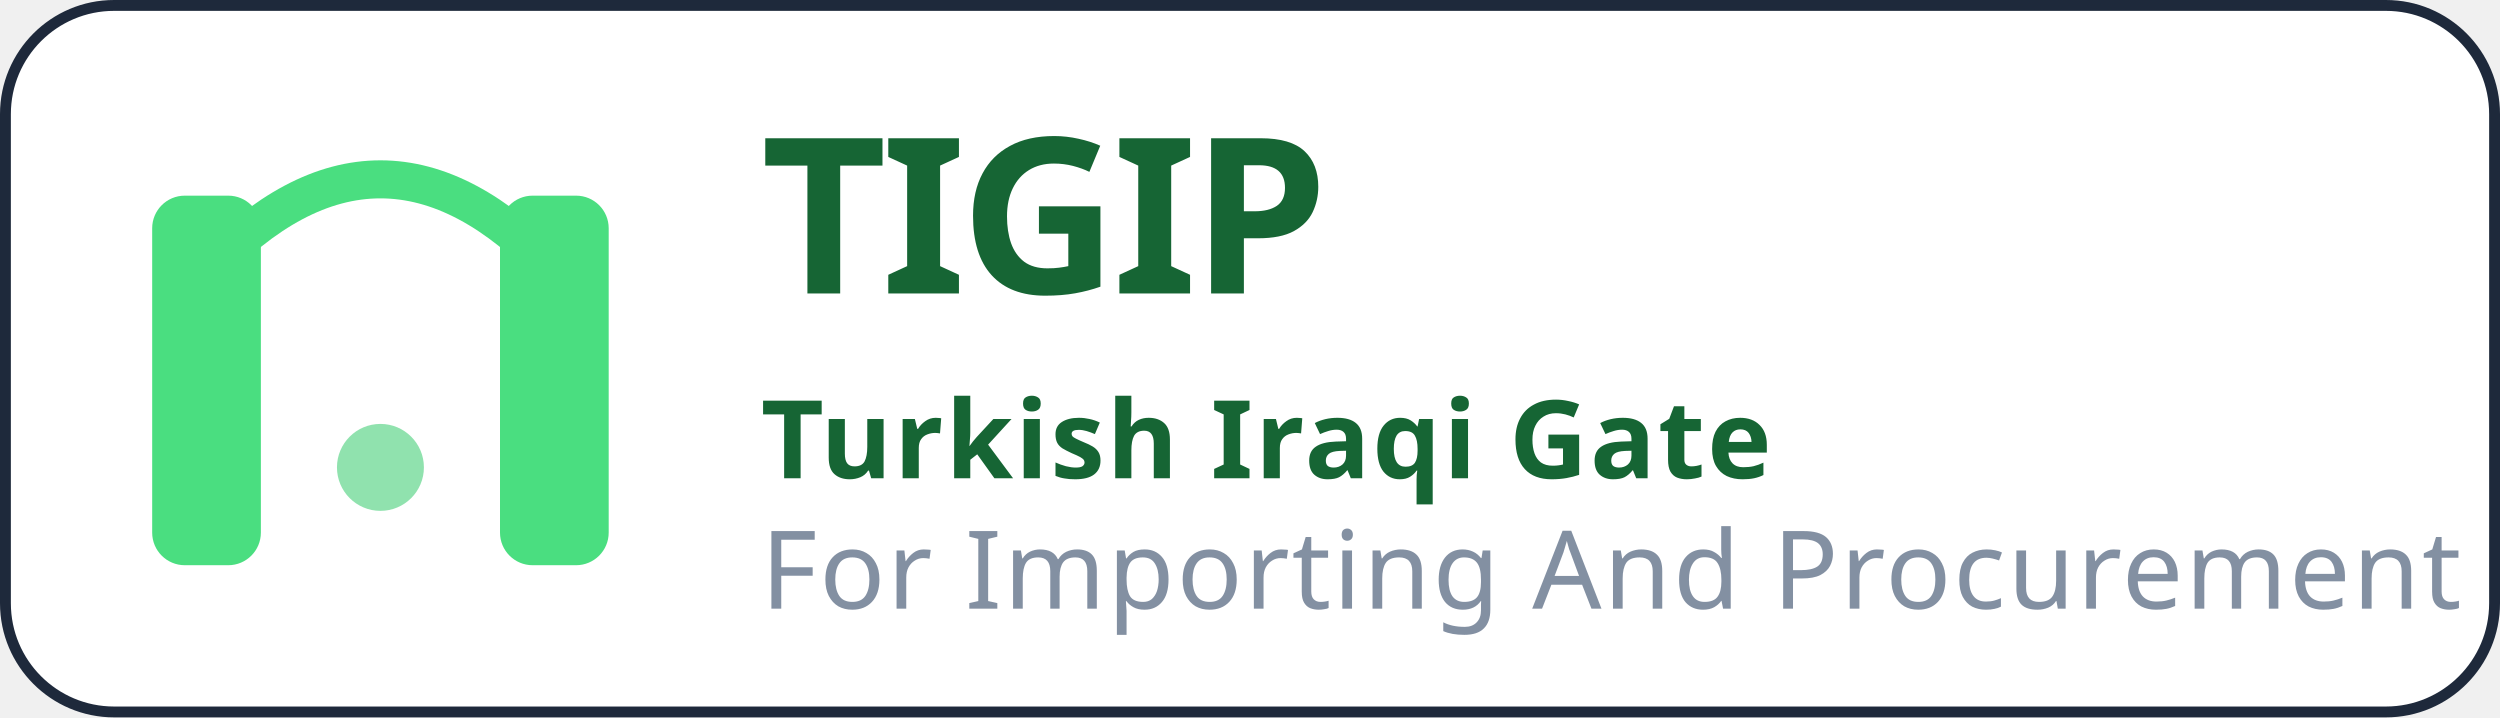
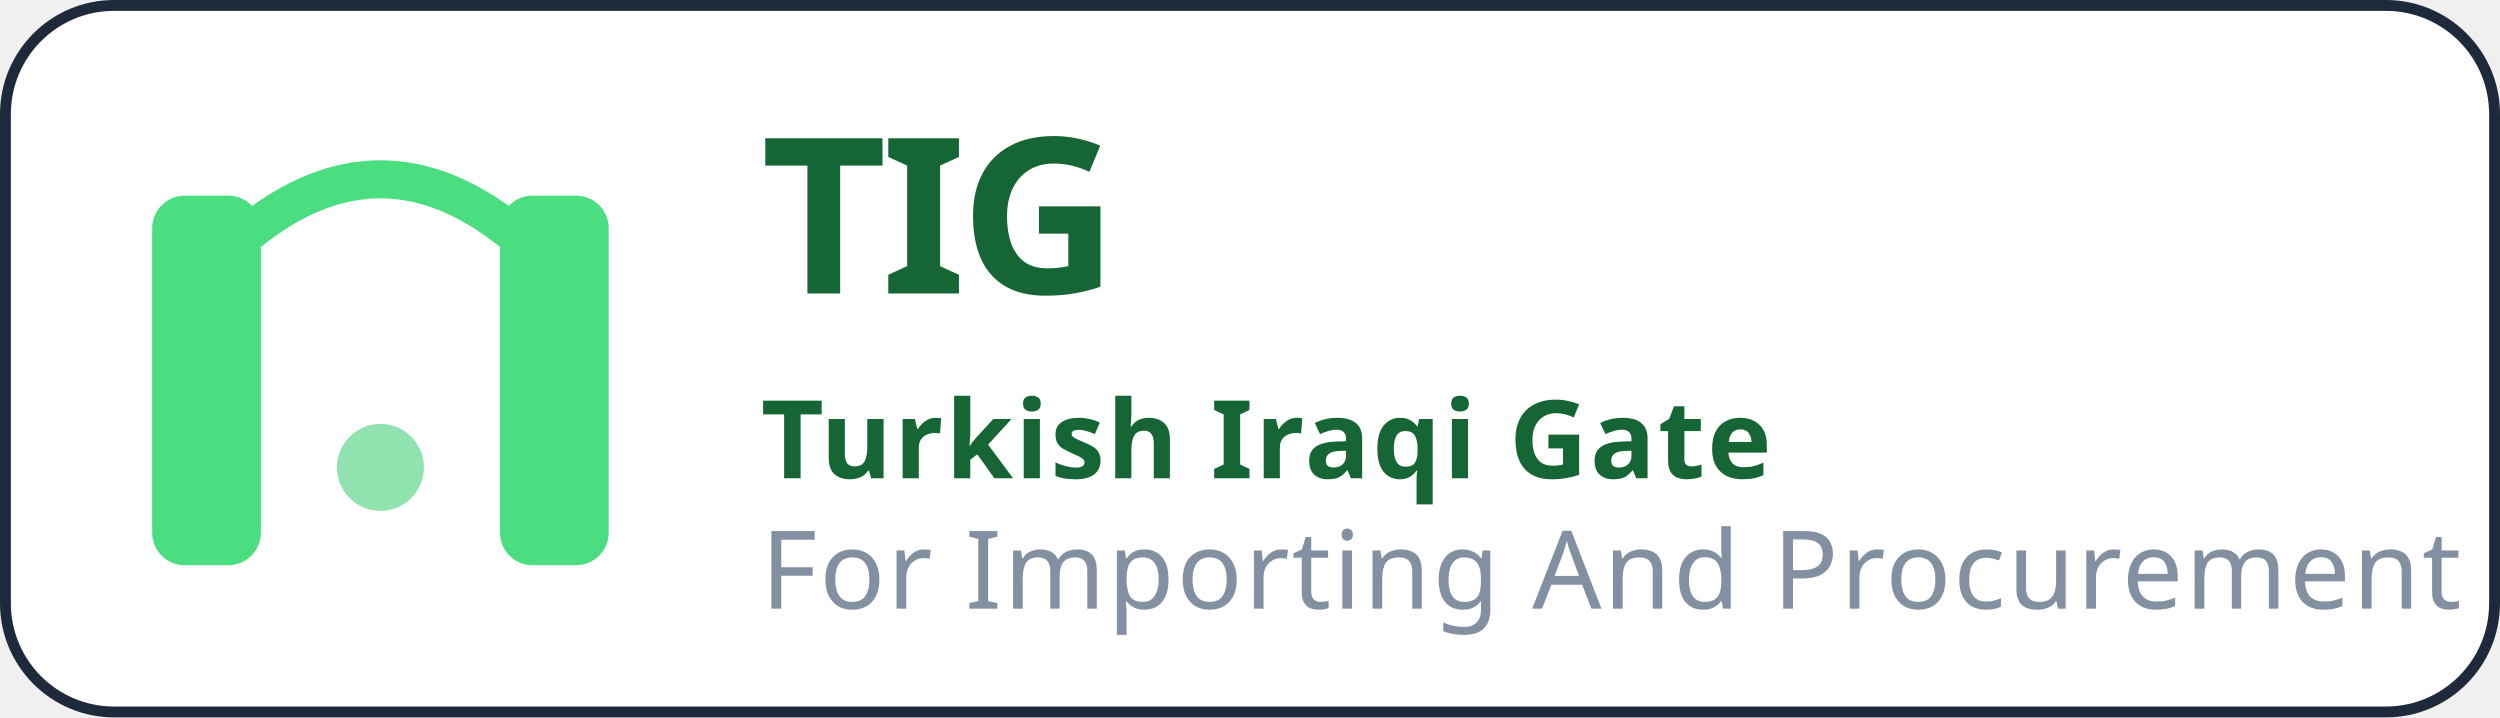
<svg xmlns="http://www.w3.org/2000/svg" viewBox="0 0 230 66" fill="none">
  <rect x="0.5" y="0.5" width="229" height="65" rx="10" fill="white" />
  <rect x="0.5" y="0.5" width="229" height="65" rx="10" stroke="#1e293b" stroke-width="1" />
  <rect x="14" y="18" width="10" height="34" rx="3" fill="#4ade80" />
  <rect x="46" y="18" width="10" height="34" rx="3" fill="#4ade80" />
  <path d="M19 25 Q35 8 51 25" stroke="#4ade80" stroke-width="3.5" fill="none" stroke-linecap="round" />
  <circle cx="35" cy="43" r="4" fill="#22c55e" opacity="0.5" />
-   <text x="70" y="27" font-family="system-ui,sans-serif" font-weight="800" font-size="20" fill="#166534" letter-spacing="-0.5">TIGIP</text>
+   <text x="70" y="27" font-family="system-ui,sans-serif" font-weight="800" font-size="20" fill="#166534" letter-spacing="-0.5">TIG</text>
  <text x="70" y="44" font-family="system-ui,sans-serif" font-weight="600" font-size="10" fill="#166534" letter-spacing="0.2">Turkish Iraqi Gate</text>
  <text x="70" y="56" font-family="system-ui,sans-serif" font-weight="500" font-size="10" fill="#64748b" opacity="0.8" letter-spacing="0.2">For Importing And Procurement</text>
</svg>
